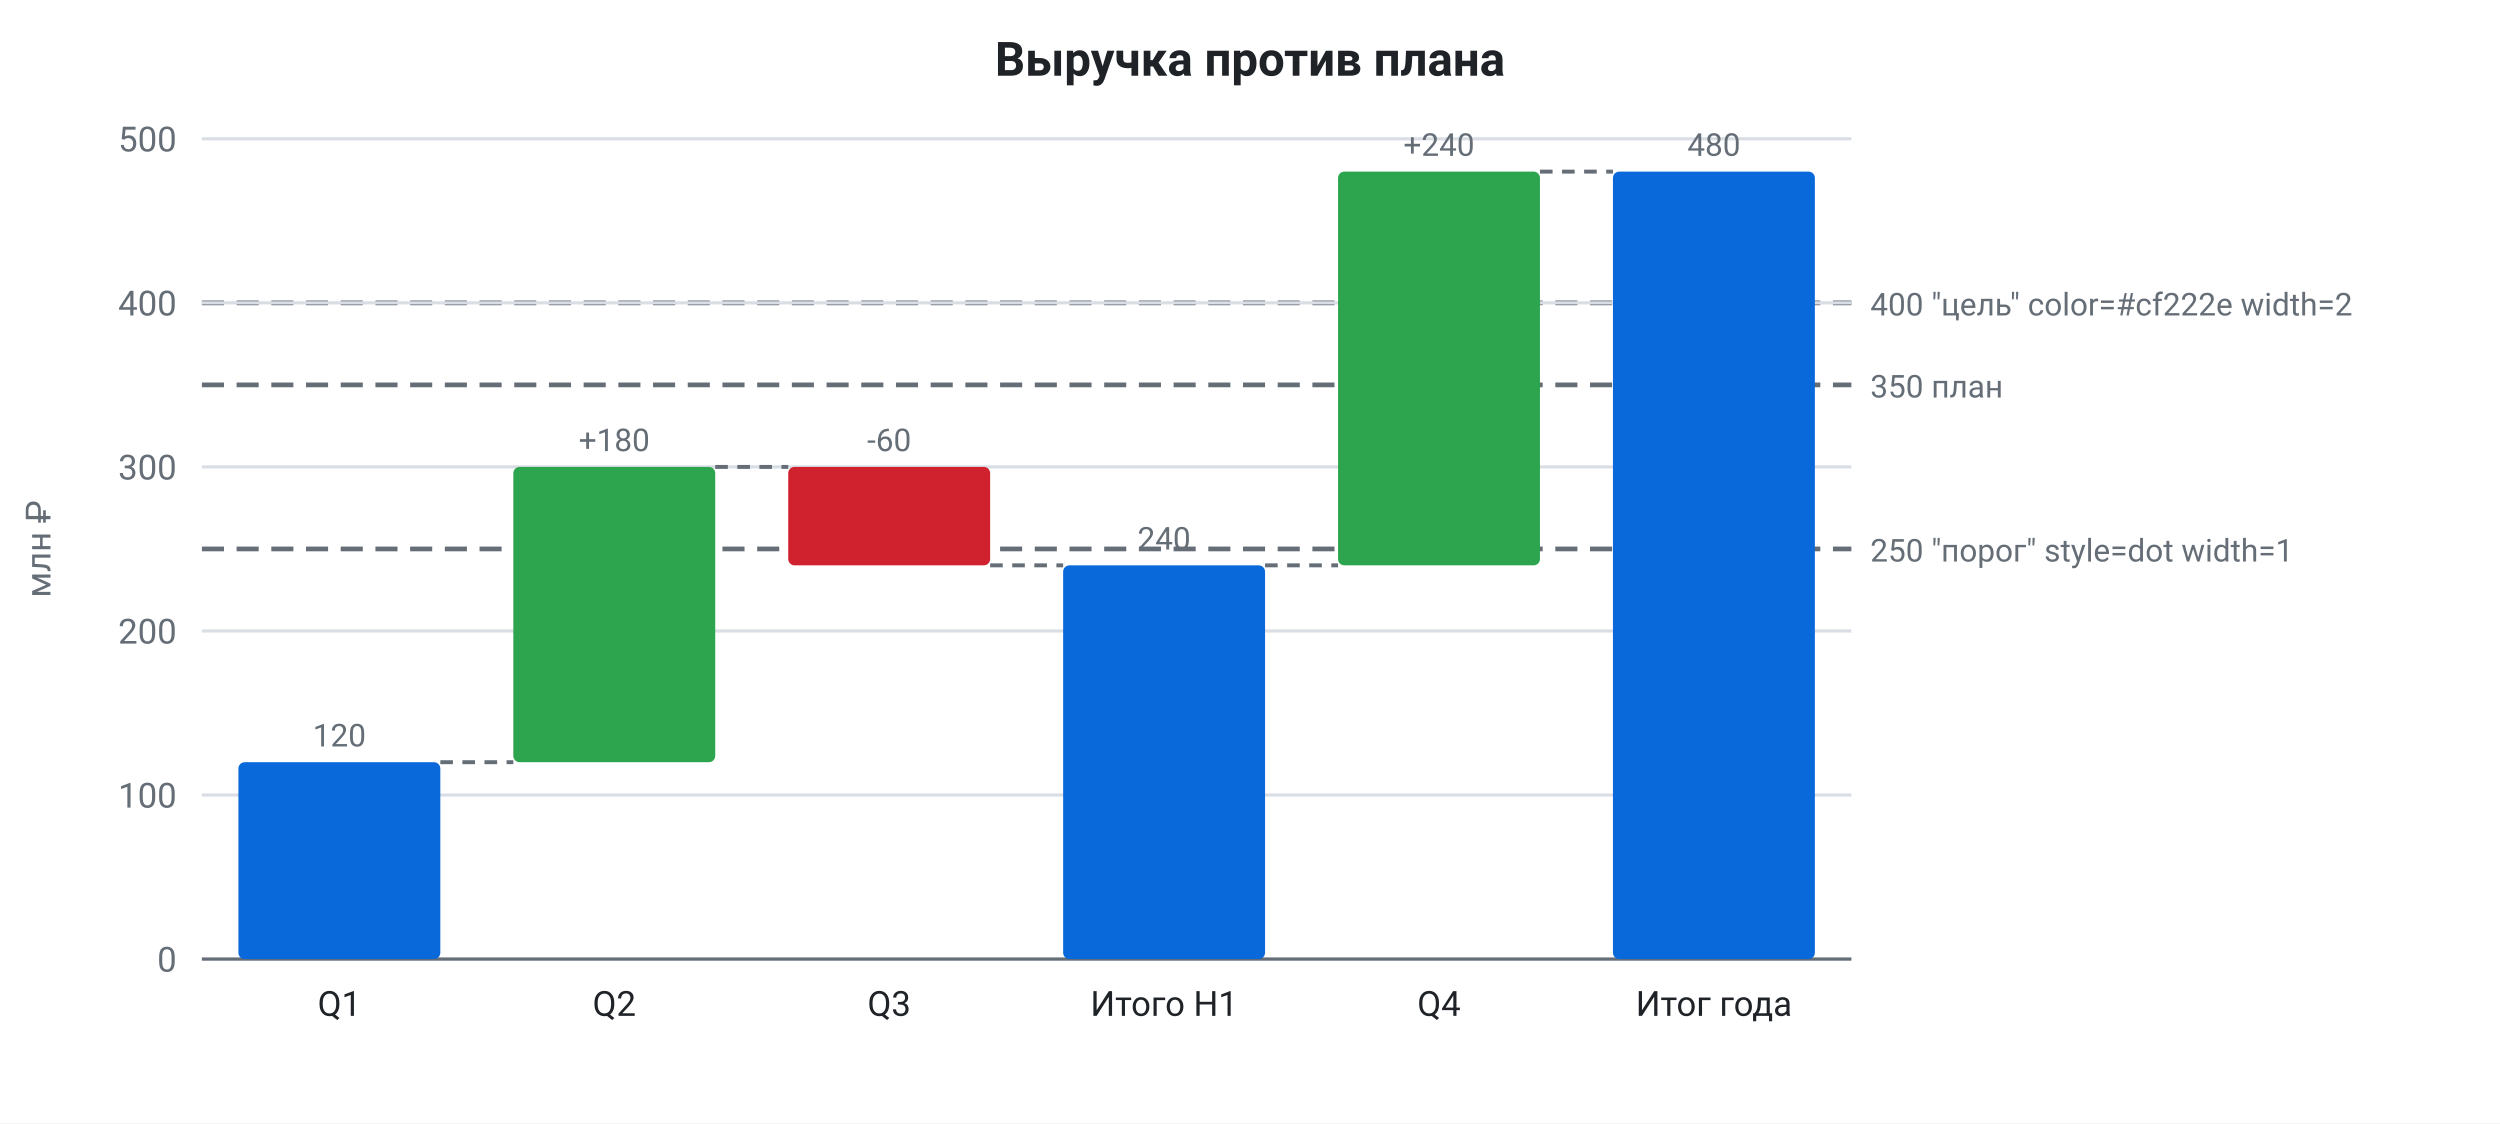
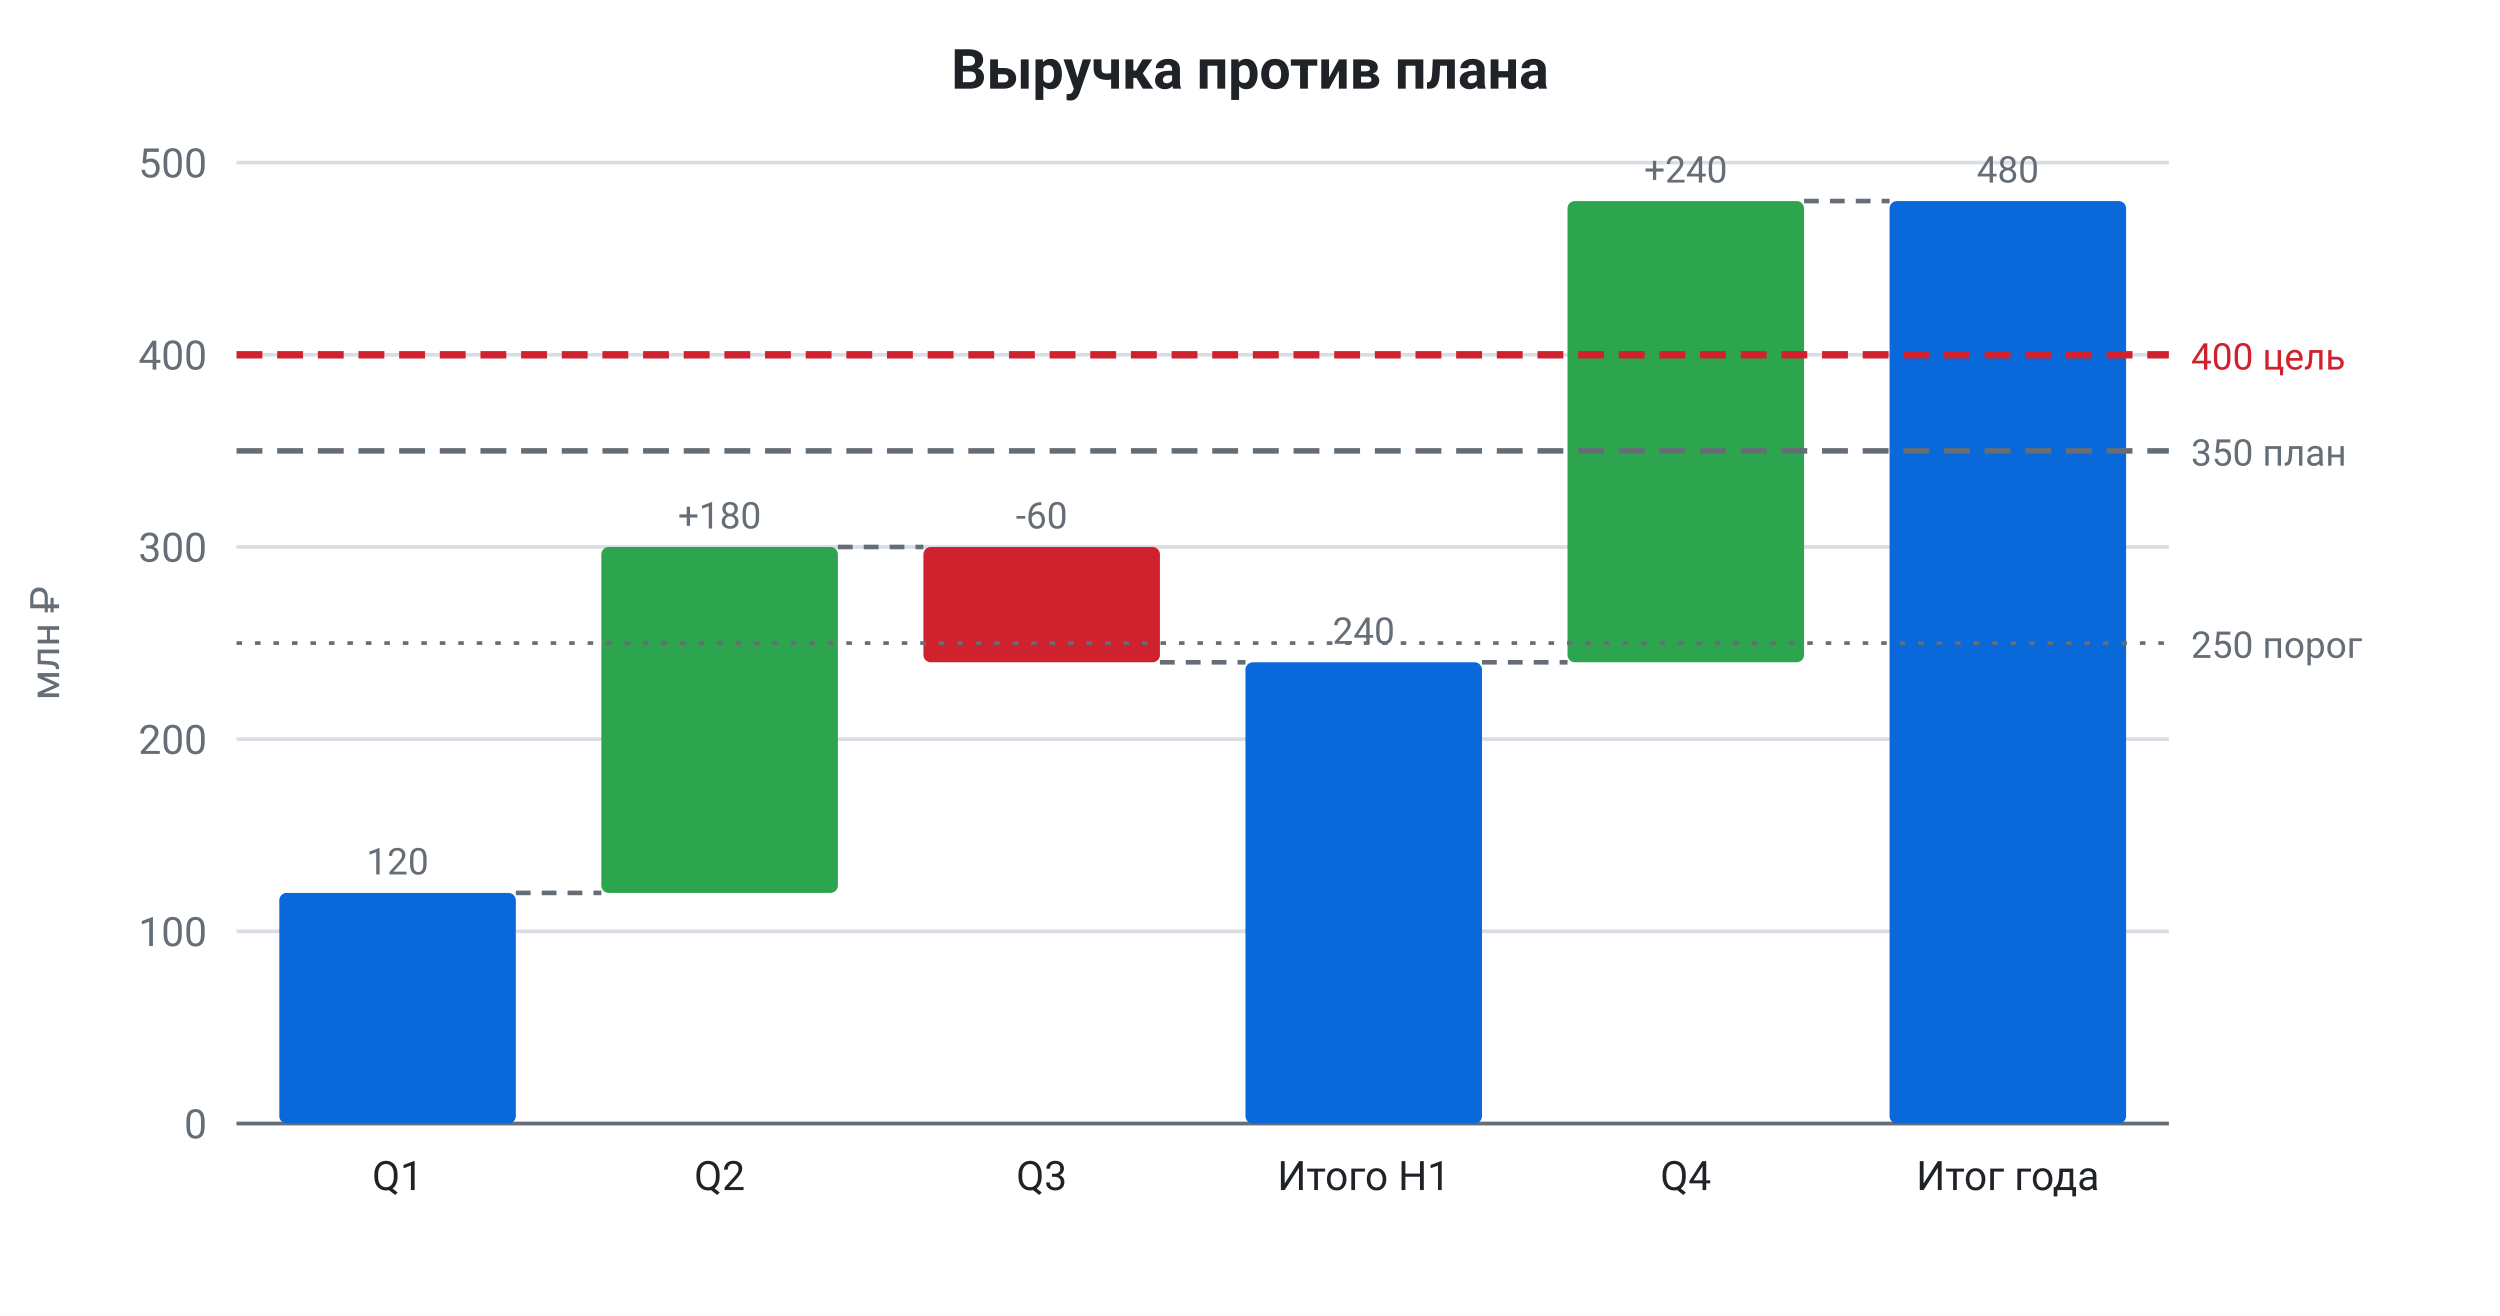
- <svg xmlns="http://www.w3.org/2000/svg" viewBox="0 0 792.44 356" width="792.44" height="356" role="img" font-family="system-ui, -apple-system, &quot;Segoe UI&quot;, Roboto, sans-serif">
-   <rect data-bg="canvas" x="0" y="0" width="792.44" height="356" fill="#ffffff" />
-   <text x="396.22" y="24" fill="#1f2328" font-size="15" text-anchor="middle" font-weight="600">Выручка против плана</text>
-   <line x1="64" y1="174" x2="586.84" y2="174" stroke="#656d76" stroke-width="1.5" stroke-dasharray="7 4" stroke-linecap="butt" data-threshold-line="1" />
-   <rect x="590.84" y="166" width="149.4" height="16" fill="#ffffff" data-line-gap="1" />
-   <text x="592.84" y="178" fill="#656d76" font-size="10" text-anchor="start" data-threshold-label="1">250 "порог" style=dot width=1</text>
-   <line x1="64" y1="122" x2="586.84" y2="122" stroke="#656d76" stroke-width="1.5" stroke-dasharray="7 4" stroke-linecap="butt" data-threshold-line="1" />
-   <rect x="590.84" y="114" width="45.2" height="16" fill="#ffffff" data-line-gap="1" />
-   <text x="592.84" y="126" fill="#656d76" font-size="10" text-anchor="start" data-threshold-label="1">350 план</text>
-   <line x1="64" y1="96" x2="586.84" y2="96" stroke="#656d76" stroke-width="1.5" stroke-dasharray="7 4" stroke-linecap="butt" data-threshold-line="1" />
-   <rect x="590.84" y="88" width="166.6" height="16" fill="#ffffff" data-line-gap="1" />
-   <text x="592.84" y="100" fill="#656d76" font-size="10" text-anchor="start" data-threshold-label="1">400 "цель" color=#cf222e width=2</text>
+ <svg xmlns="http://www.w3.org/2000/svg" viewBox="0 0 676.44 356" width="676.44" height="356" role="img" font-family="system-ui, -apple-system, &quot;Segoe UI&quot;, Roboto, sans-serif">
+   <rect data-bg="canvas" x="0" y="0" width="676.44" height="356" fill="#ffffff" />
+   <text x="338.22" y="24" fill="#1f2328" font-size="15" text-anchor="middle" font-weight="600">Выручка против плана</text>
  <line x1="64" y1="304" x2="586.84" y2="304" stroke="#d8dee4" stroke-width="1" />
  <text x="56" y="308" fill="#656d76" font-size="11" text-anchor="end">0</text>
  <line x1="64" y1="252" x2="586.84" y2="252" stroke="#d8dee4" stroke-width="1" />
  <text x="56" y="256" fill="#656d76" font-size="11" text-anchor="end">100</text>
  <line x1="64" y1="200" x2="586.84" y2="200" stroke="#d8dee4" stroke-width="1" />
  <text x="56" y="204" fill="#656d76" font-size="11" text-anchor="end">200</text>
  <line x1="64" y1="148" x2="586.84" y2="148" stroke="#d8dee4" stroke-width="1" />
  <text x="56" y="152" fill="#656d76" font-size="11" text-anchor="end">300</text>
  <line x1="64" y1="96" x2="586.84" y2="96" stroke="#d8dee4" stroke-width="1" />
  <text x="56" y="100" fill="#656d76" font-size="11" text-anchor="end">400</text>
  <line x1="64" y1="44" x2="586.84" y2="44" stroke="#d8dee4" stroke-width="1" />
  <text x="56" y="48" fill="#656d76" font-size="11" text-anchor="end">500</text>
  <text x="16" y="174" fill="#656d76" font-size="11" text-anchor="middle" transform="rotate(-90 16 174)">млн ₽</text>
  <line x1="64" y1="304" x2="586.84" y2="304" stroke="#656d76" stroke-width="1" />
  <line x1="139.57" y1="241.6" x2="162.71" y2="241.6" stroke="#656d76" stroke-width="1.25" stroke-dasharray="4 3" data-connector="1" />
  <line x1="226.71" y1="148" x2="249.85" y2="148" stroke="#656d76" stroke-width="1.25" stroke-dasharray="4 3" data-connector="1" />
  <line x1="313.85" y1="179.2" x2="336.99" y2="179.2" stroke="#656d76" stroke-width="1.25" stroke-dasharray="4 3" data-connector="1" />
  <line x1="400.99" y1="179.2" x2="424.13" y2="179.2" stroke="#656d76" stroke-width="1.25" stroke-dasharray="4 3" data-connector="1" />
  <line x1="488.13" y1="54.4" x2="511.27" y2="54.4" stroke="#656d76" stroke-width="1.25" stroke-dasharray="4 3" data-connector="1" />
  <rect x="75.57" y="241.6" width="64" height="62.4" fill="#0969da" rx="2" data-bar="0-0" />
-   <text x="107.57" y="236.6" fill="#656d76" font-size="10" text-anchor="middle">120</text>
+   <text x="107.57" y="236.6" fill="#656d76" font-size="10" text-anchor="middle" data-value-label="1">120</text>
  <text x="107.57" y="322" fill="#1f2328" font-size="11" text-anchor="middle">Q1</text>
  <rect x="162.71" y="148" width="64" height="93.6" fill="#2da44e" rx="2" data-bar="0-1" />
-   <text x="194.71" y="143" fill="#656d76" font-size="10" text-anchor="middle">+180</text>
+   <text x="194.71" y="143" fill="#656d76" font-size="10" text-anchor="middle" data-value-label="1">+180</text>
  <text x="194.71" y="322" fill="#1f2328" font-size="11" text-anchor="middle">Q2</text>
  <rect x="249.85" y="148" width="64" height="31.2" fill="#cf222e" rx="2" data-bar="0-2" />
-   <text x="281.85" y="143" fill="#656d76" font-size="10" text-anchor="middle">-60</text>
+   <text x="281.85" y="143" fill="#656d76" font-size="10" text-anchor="middle" data-value-label="1">-60</text>
  <text x="281.85" y="322" fill="#1f2328" font-size="11" text-anchor="middle">Q3</text>
  <rect x="336.99" y="179.2" width="64" height="124.8" fill="#0969da" rx="2" data-bar="0-3" />
-   <text x="368.99" y="174.2" fill="#656d76" font-size="10" text-anchor="middle">240</text>
+   <text x="368.99" y="174.2" fill="#656d76" font-size="10" text-anchor="middle" data-value-label="1">240</text>
  <text x="368.99" y="322" fill="#1f2328" font-size="11" text-anchor="middle">Итого H1</text>
  <rect x="424.13" y="54.4" width="64" height="124.8" fill="#2da44e" rx="2" data-bar="0-4" />
-   <text x="456.13" y="49.4" fill="#656d76" font-size="10" text-anchor="middle">+240</text>
+   <text x="456.13" y="49.4" fill="#656d76" font-size="10" text-anchor="middle" data-value-label="1">+240</text>
  <text x="456.13" y="322" fill="#1f2328" font-size="11" text-anchor="middle">Q4</text>
  <rect x="511.27" y="54.4" width="64" height="249.6" fill="#0969da" rx="2" data-bar="0-5" />
-   <text x="543.27" y="49.4" fill="#656d76" font-size="10" text-anchor="middle">480</text>
+   <text x="543.27" y="49.4" fill="#656d76" font-size="10" text-anchor="middle" data-value-label="1">480</text>
  <text x="543.27" y="322" fill="#1f2328" font-size="11" text-anchor="middle">Итог года</text>
+   <line x1="64" y1="174" x2="586.84" y2="174" stroke="#656d76" stroke-width="1" stroke-dasharray="1.5 3.5" stroke-linecap="butt" data-threshold-line="1" />
+   <rect x="590.84" y="166" width="50.6" height="16" fill="#ffffff" data-line-gap="1" />
+   <text x="592.84" y="178" fill="#656d76" font-size="10" text-anchor="start" data-threshold-label="1">250 порог</text>
+   <line x1="64" y1="122" x2="586.84" y2="122" stroke="#656d76" stroke-width="1.5" stroke-dasharray="7 4" stroke-linecap="butt" data-threshold-line="1" />
+   <rect x="590.84" y="114" width="45.2" height="16" fill="#ffffff" data-line-gap="1" />
+   <text x="592.84" y="126" fill="#656d76" font-size="10" text-anchor="start" data-threshold-label="1">350 план</text>
+   <line x1="64" y1="96" x2="586.84" y2="96" stroke="#cf222e" stroke-width="2" stroke-dasharray="7 4" stroke-linecap="butt" data-threshold-line="1" />
+   <rect x="590.84" y="88" width="45.2" height="16" fill="#ffffff" data-line-gap="1" />
+   <text x="592.84" y="100" fill="#cf222e" font-size="10" text-anchor="start" data-threshold-label="1">400 цель</text>
</svg>
